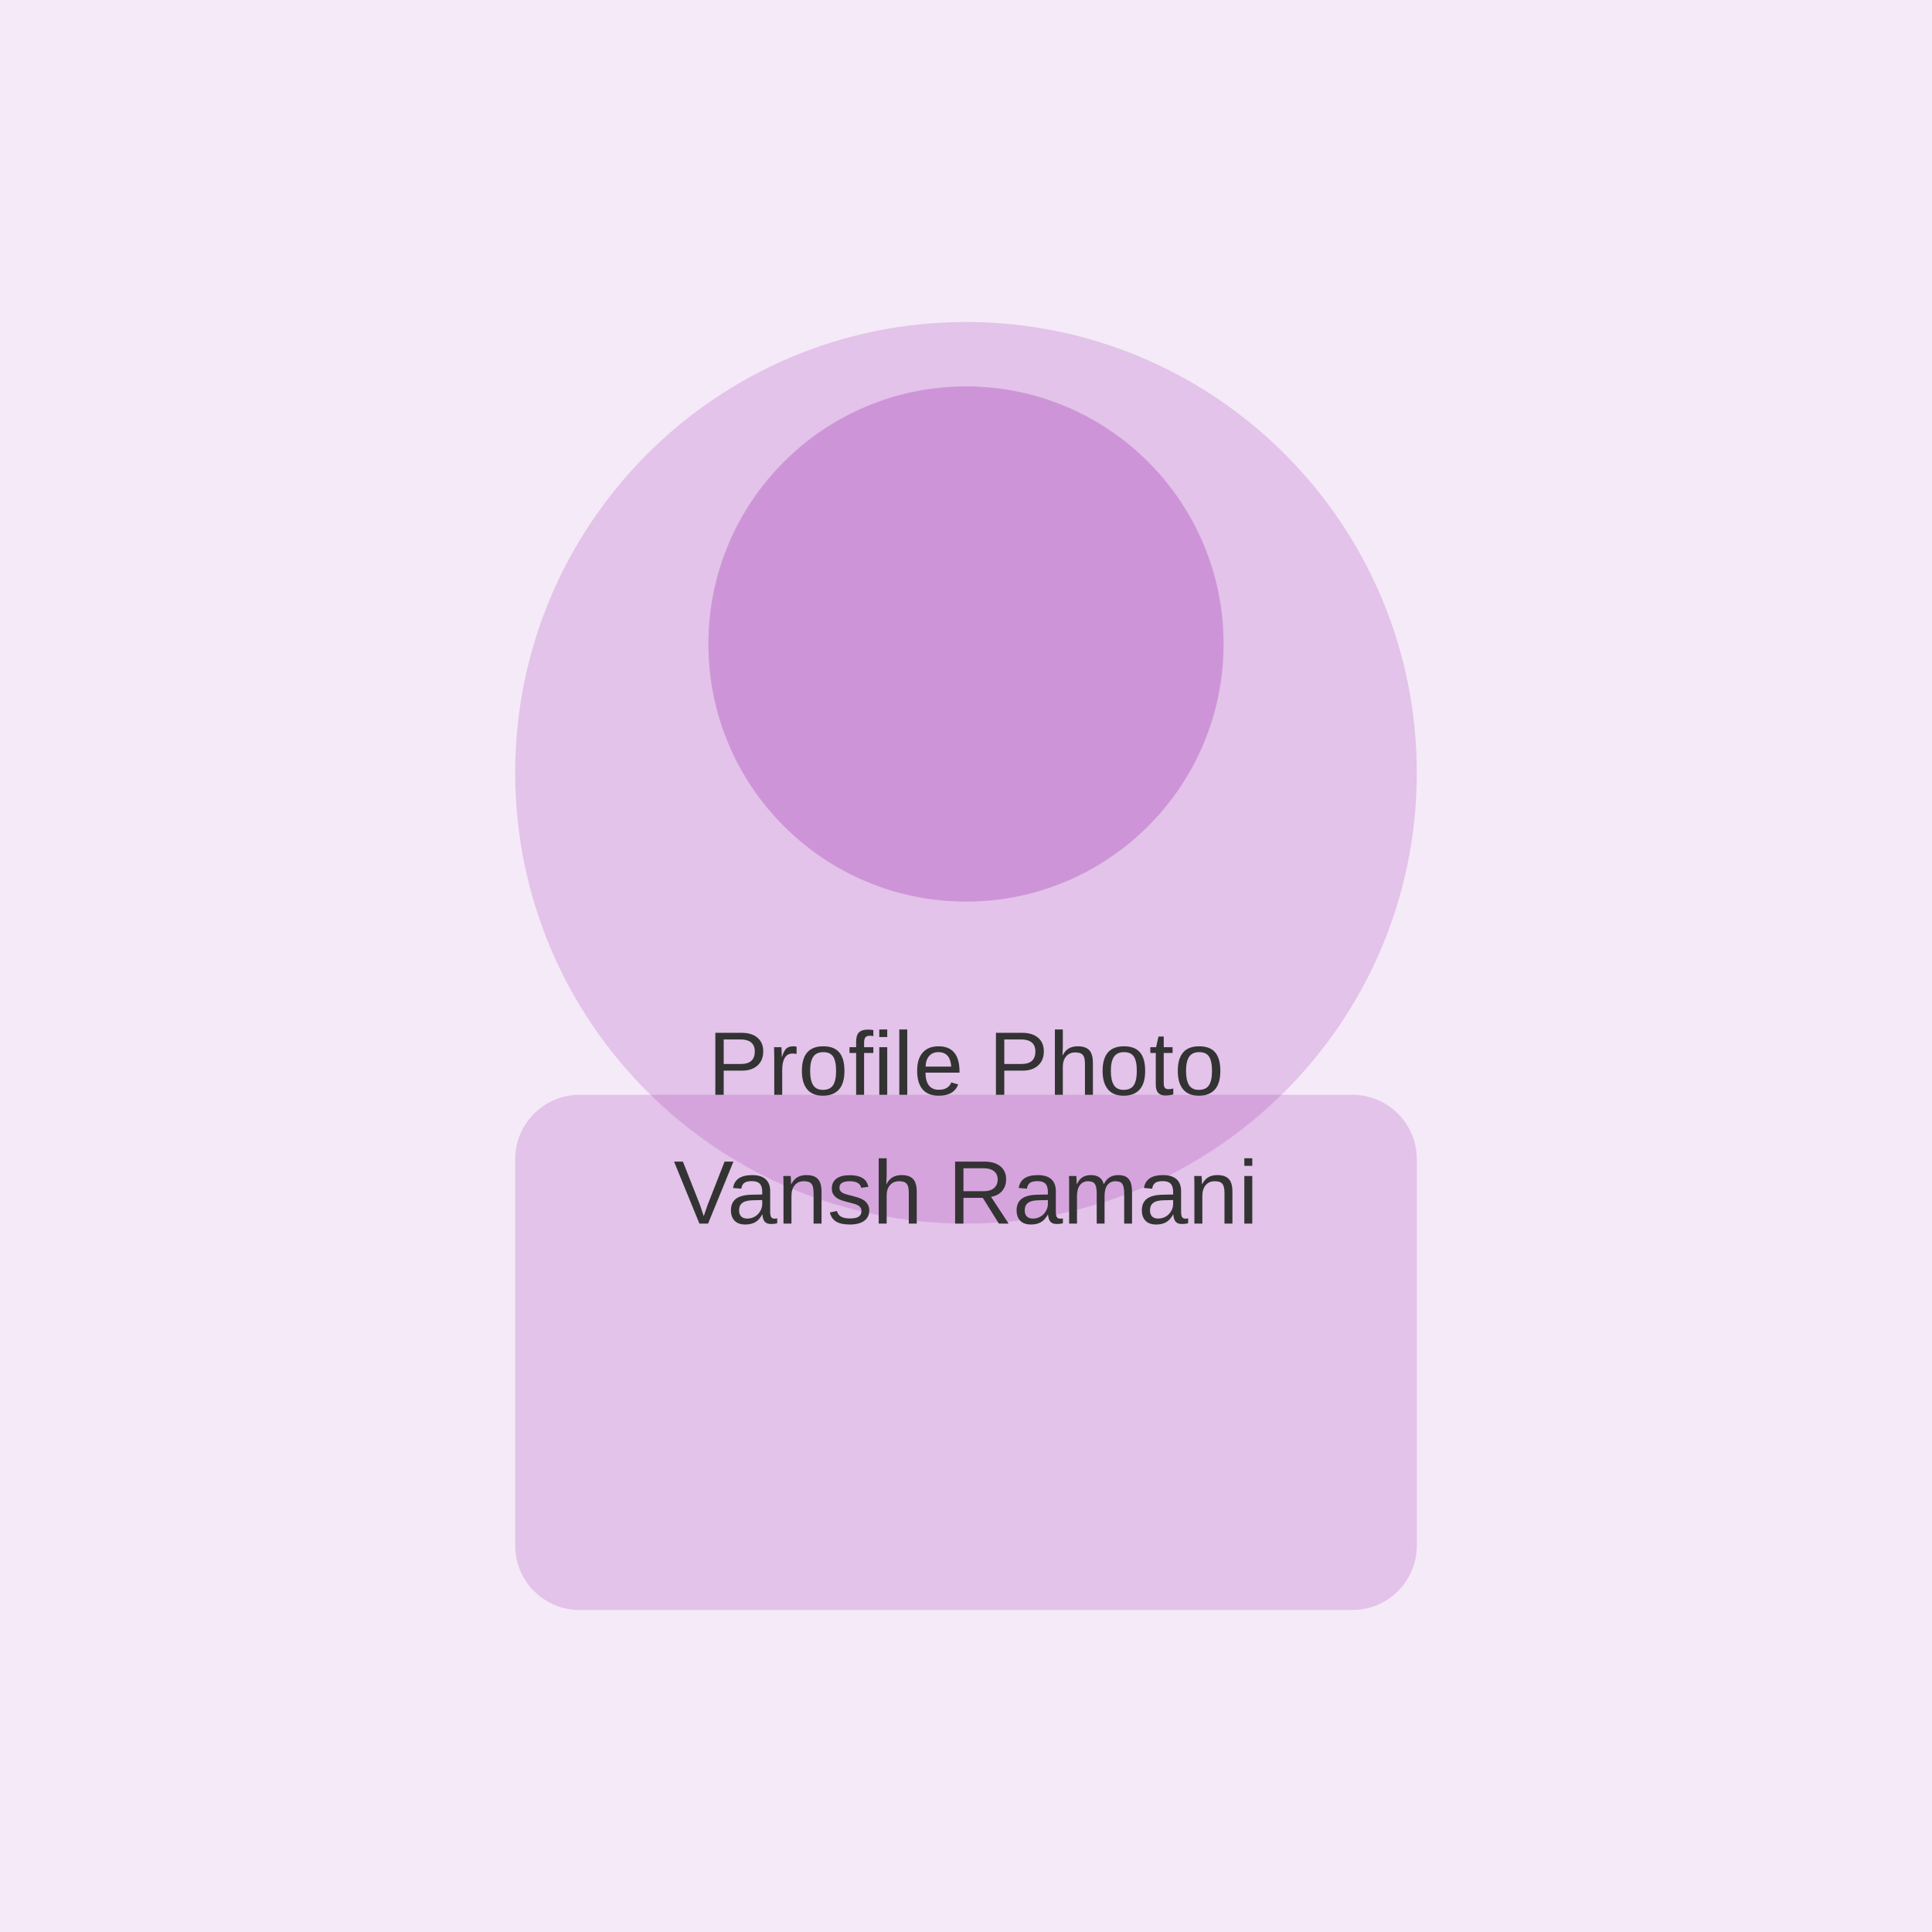
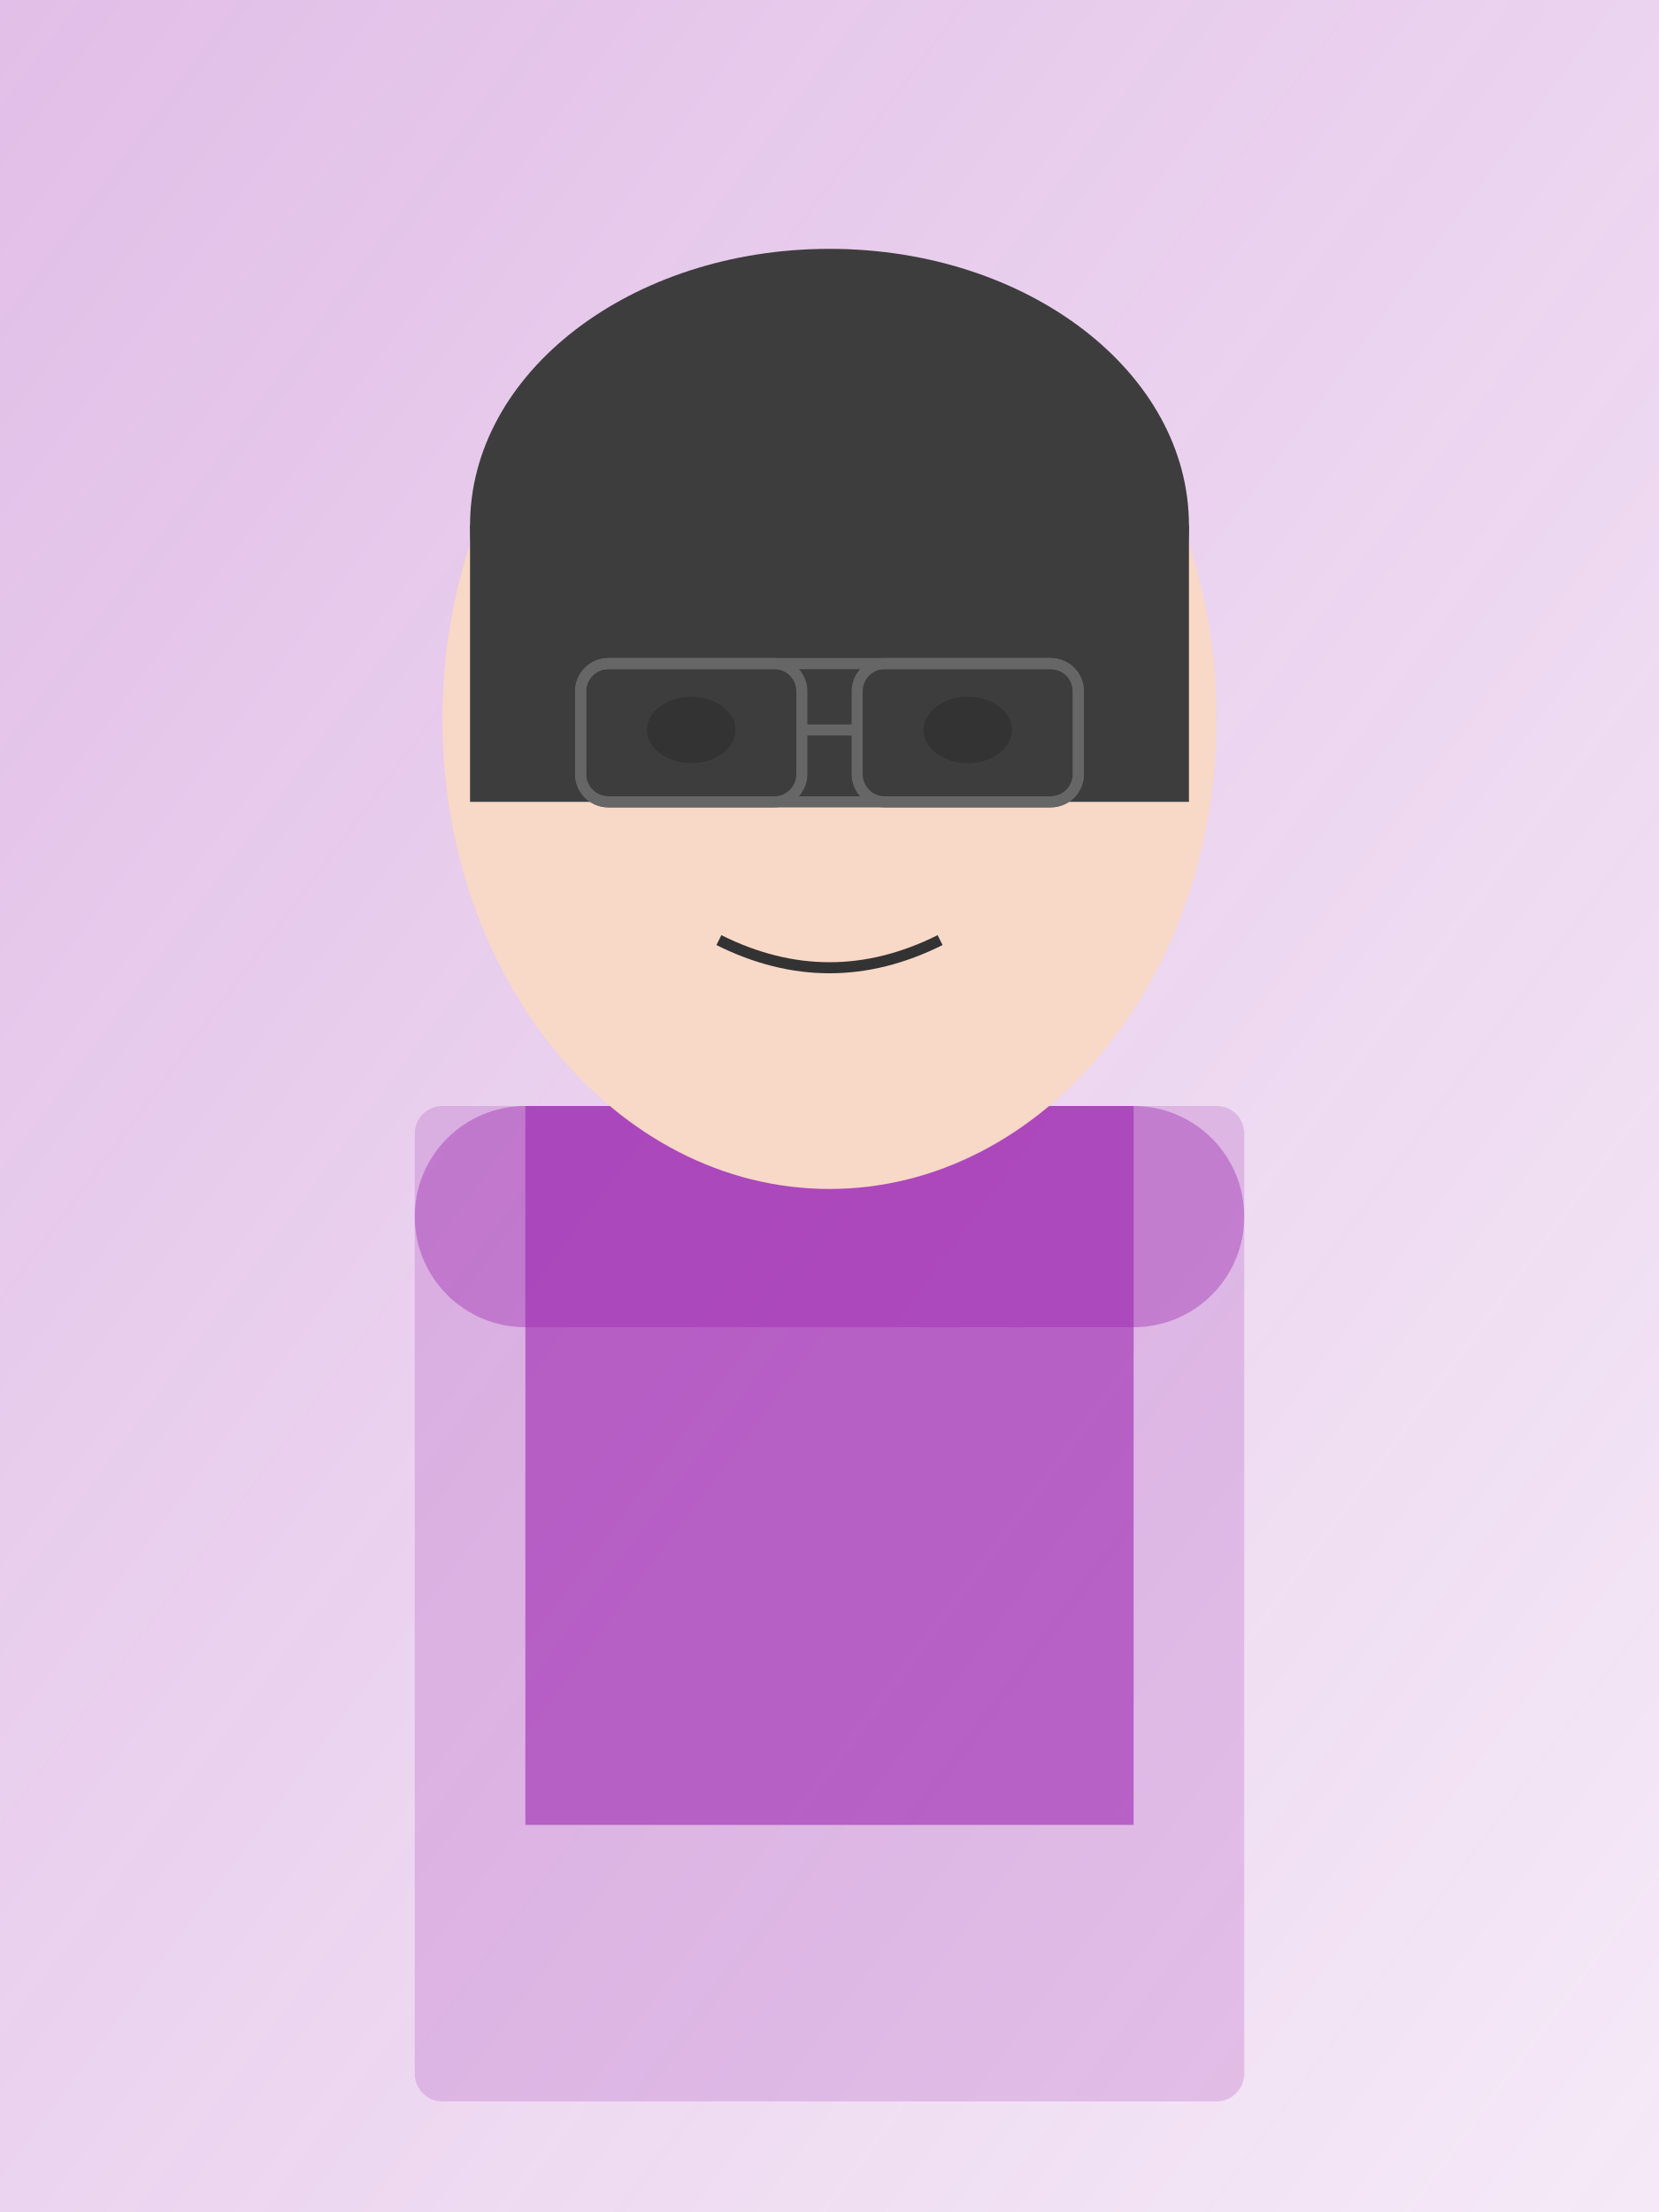
- <svg xmlns="http://www.w3.org/2000/svg" viewBox="0 0 300 300" width="300" height="300">
-   <rect x="0" y="0" width="300" height="300" fill="#9c27b0" opacity="0.1" />
-   <circle cx="150" cy="120" r="70" fill="#9c27b0" opacity="0.2" />
-   <circle cx="150" cy="100" r="40" fill="#9c27b0" opacity="0.3" />
-   <rect x="80" y="170" width="140" height="80" rx="10" fill="#9c27b0" opacity="0.2" />
-   <text x="150" y="170" font-family="Arial" font-size="14" text-anchor="middle" fill="#333">Profile Photo</text>
-   <text x="150" y="190" font-family="Arial" font-size="14" text-anchor="middle" fill="#333">Vansh Ramani</text>
+ <svg xmlns="http://www.w3.org/2000/svg" viewBox="0 0 300 400" width="300" height="400">
+   <defs>
+     <linearGradient id="bg-gradient" x1="0%" y1="0%" x2="100%" y2="100%">
+       <stop offset="0%" style="stop-color:#9c27b0;stop-opacity:0.3" />
+       <stop offset="100%" style="stop-color:#9c27b0;stop-opacity:0.1" />
+     </linearGradient>
+   </defs>
+   <rect x="0" y="0" width="300" height="400" fill="url(#bg-gradient)" />
+   <rect x="75" y="200" width="150" height="180" rx="5" fill="#9c27b0" opacity="0.2" />
+   <rect x="75" y="200" width="150" height="40" rx="20" fill="#9c27b0" opacity="0.4" />
+   <rect x="95" y="200" width="110" height="130" fill="#9c27b0" opacity="0.6" />
+   <ellipse cx="150" cy="130" rx="70" ry="85" fill="#f8d8c7" />
+   <ellipse cx="150" cy="95" rx="65" ry="50" fill="#3d3d3d" />
+   <rect x="85" y="95" width="130" height="50" fill="#3d3d3d" />
+   <path d="M85,95 Q110,140 150,130 Q190,140 215,95 Z" fill="#3d3d3d" />
+   <rect x="105" y="120" width="90" height="25" rx="5" fill="none" stroke="#666" stroke-width="2" />
+   <rect x="105" y="120" width="40" height="25" rx="5" fill="none" stroke="#666" stroke-width="2" />
+   <rect x="155" y="120" width="40" height="25" rx="5" fill="none" stroke="#666" stroke-width="2" />
+   <line x1="145" y1="132" x2="155" y2="132" stroke="#666" stroke-width="2" />
+   <ellipse cx="125" cy="132" rx="8" ry="6" fill="#333" />
+   <ellipse cx="175" cy="132" rx="8" ry="6" fill="#333" />
+   <path d="M130,170 Q150,180 170,170" fill="none" stroke="#333" stroke-width="2" />
</svg>
